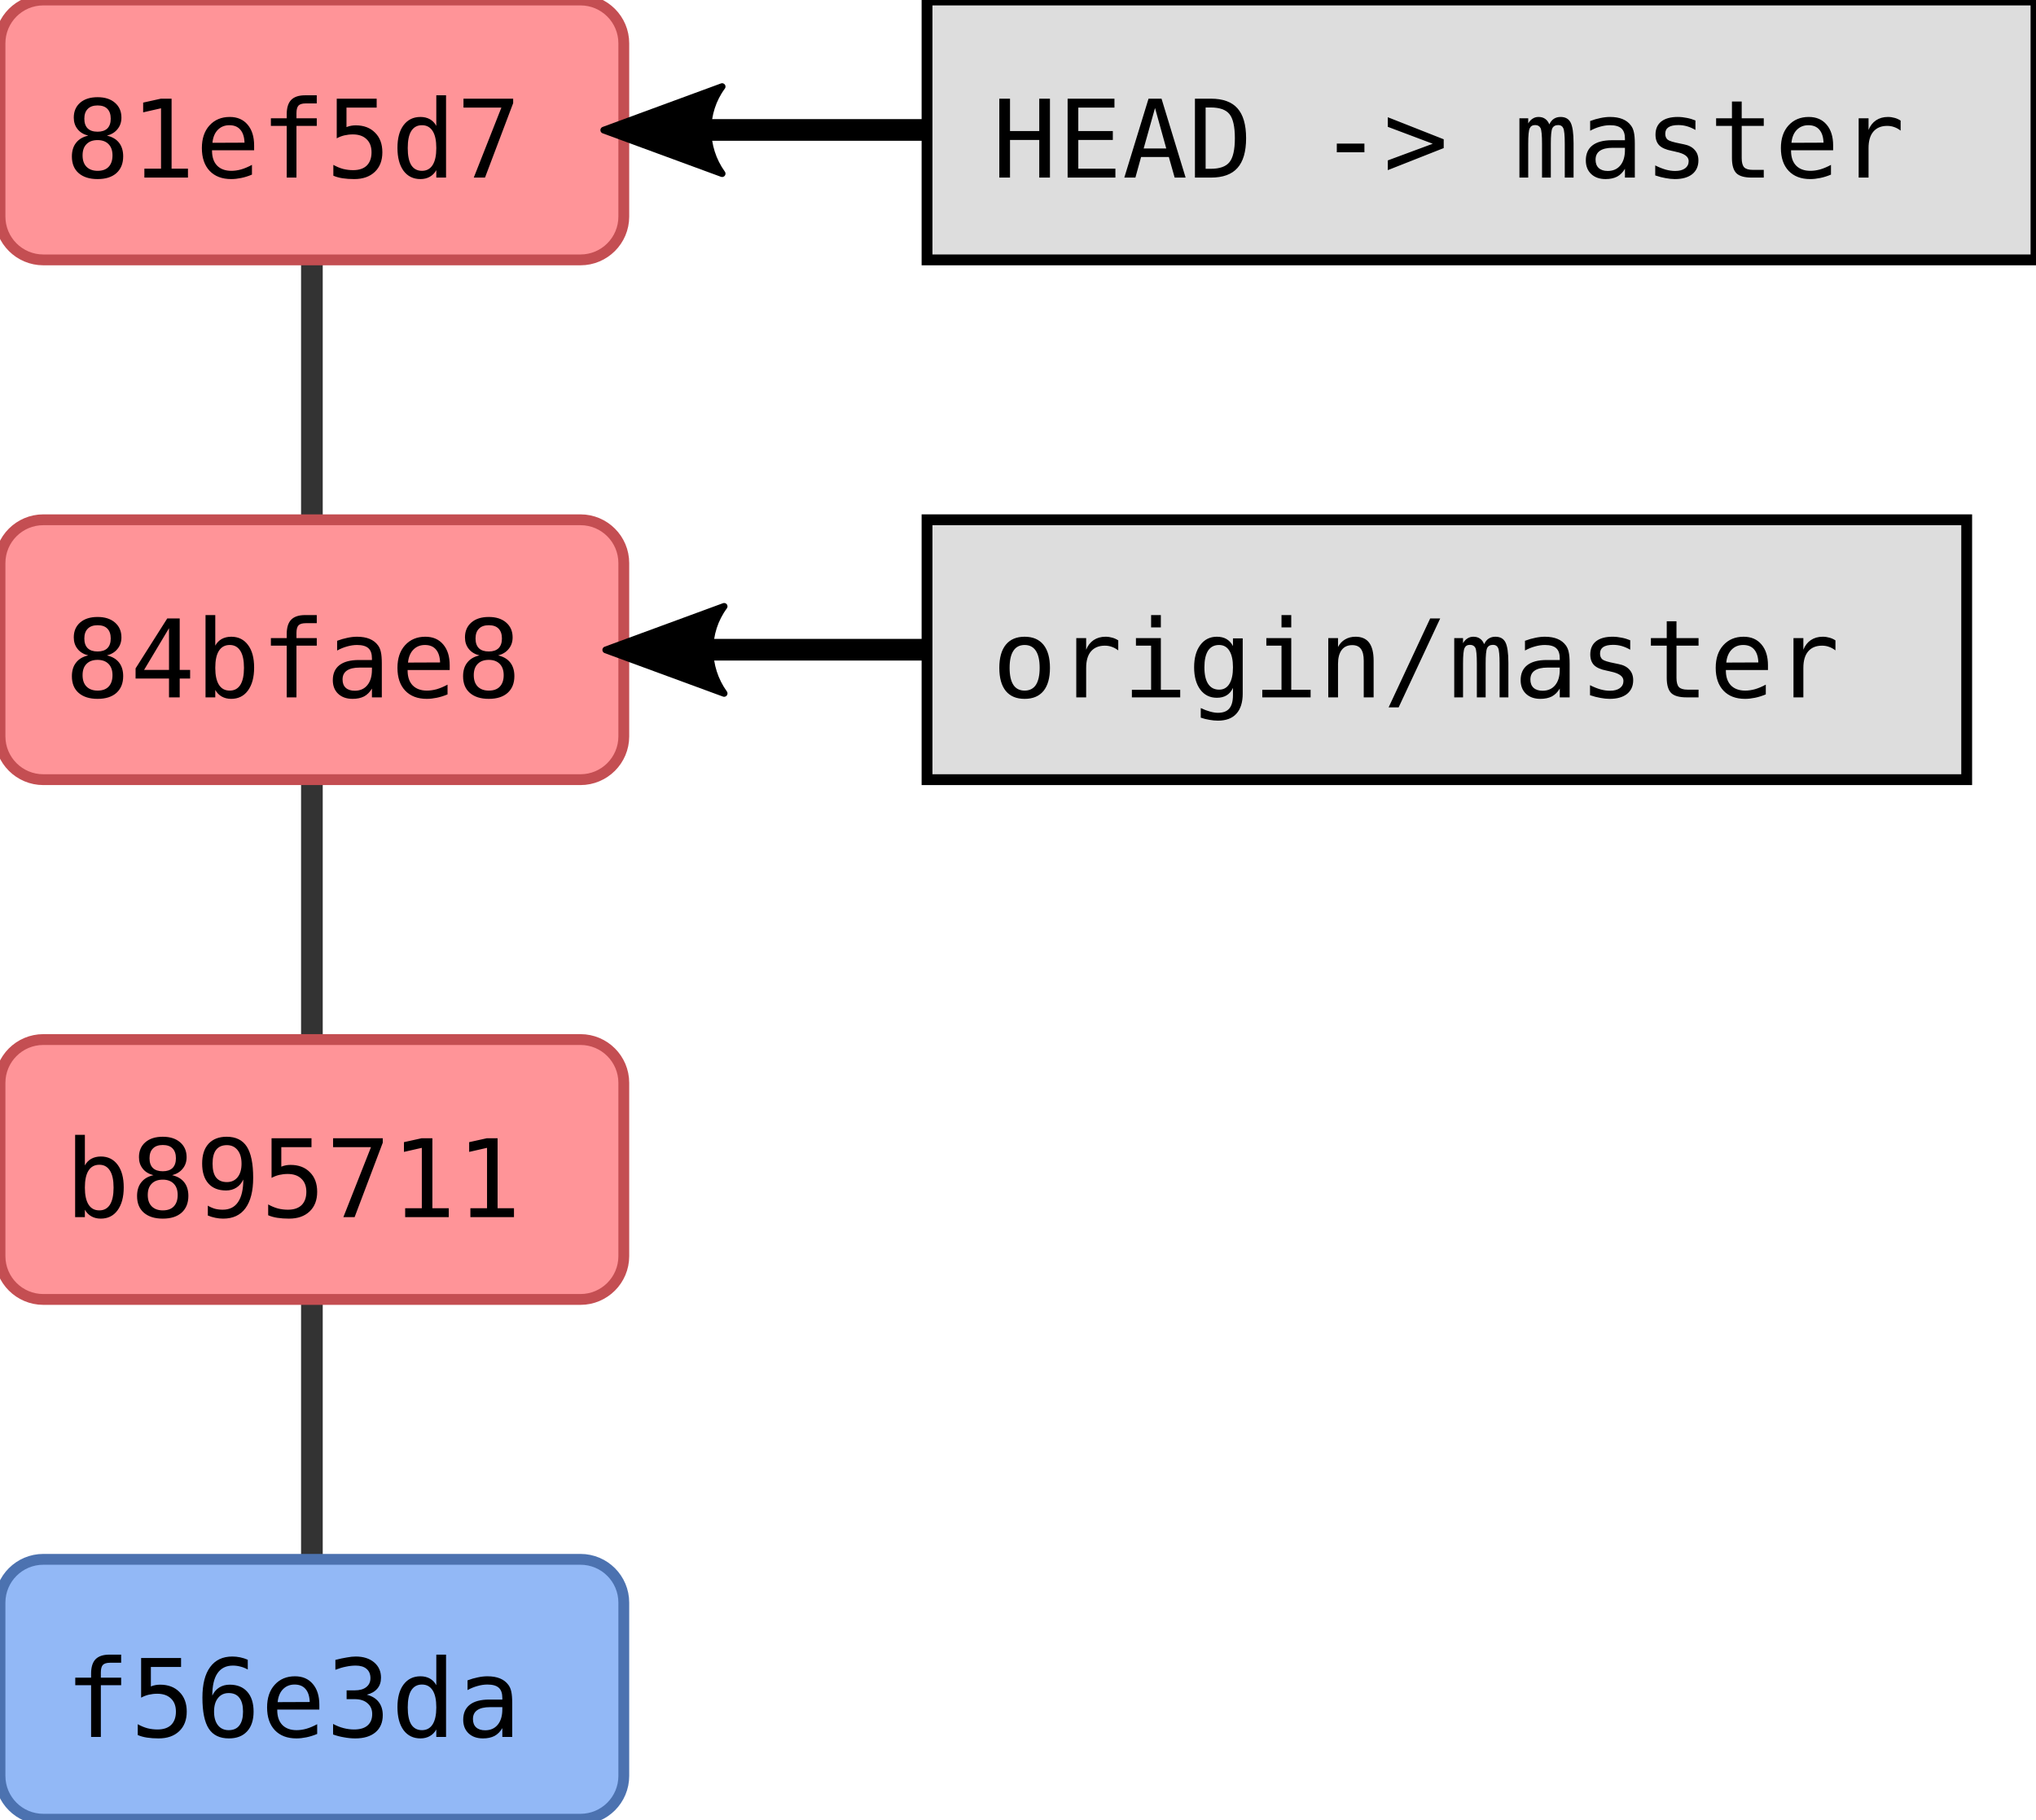
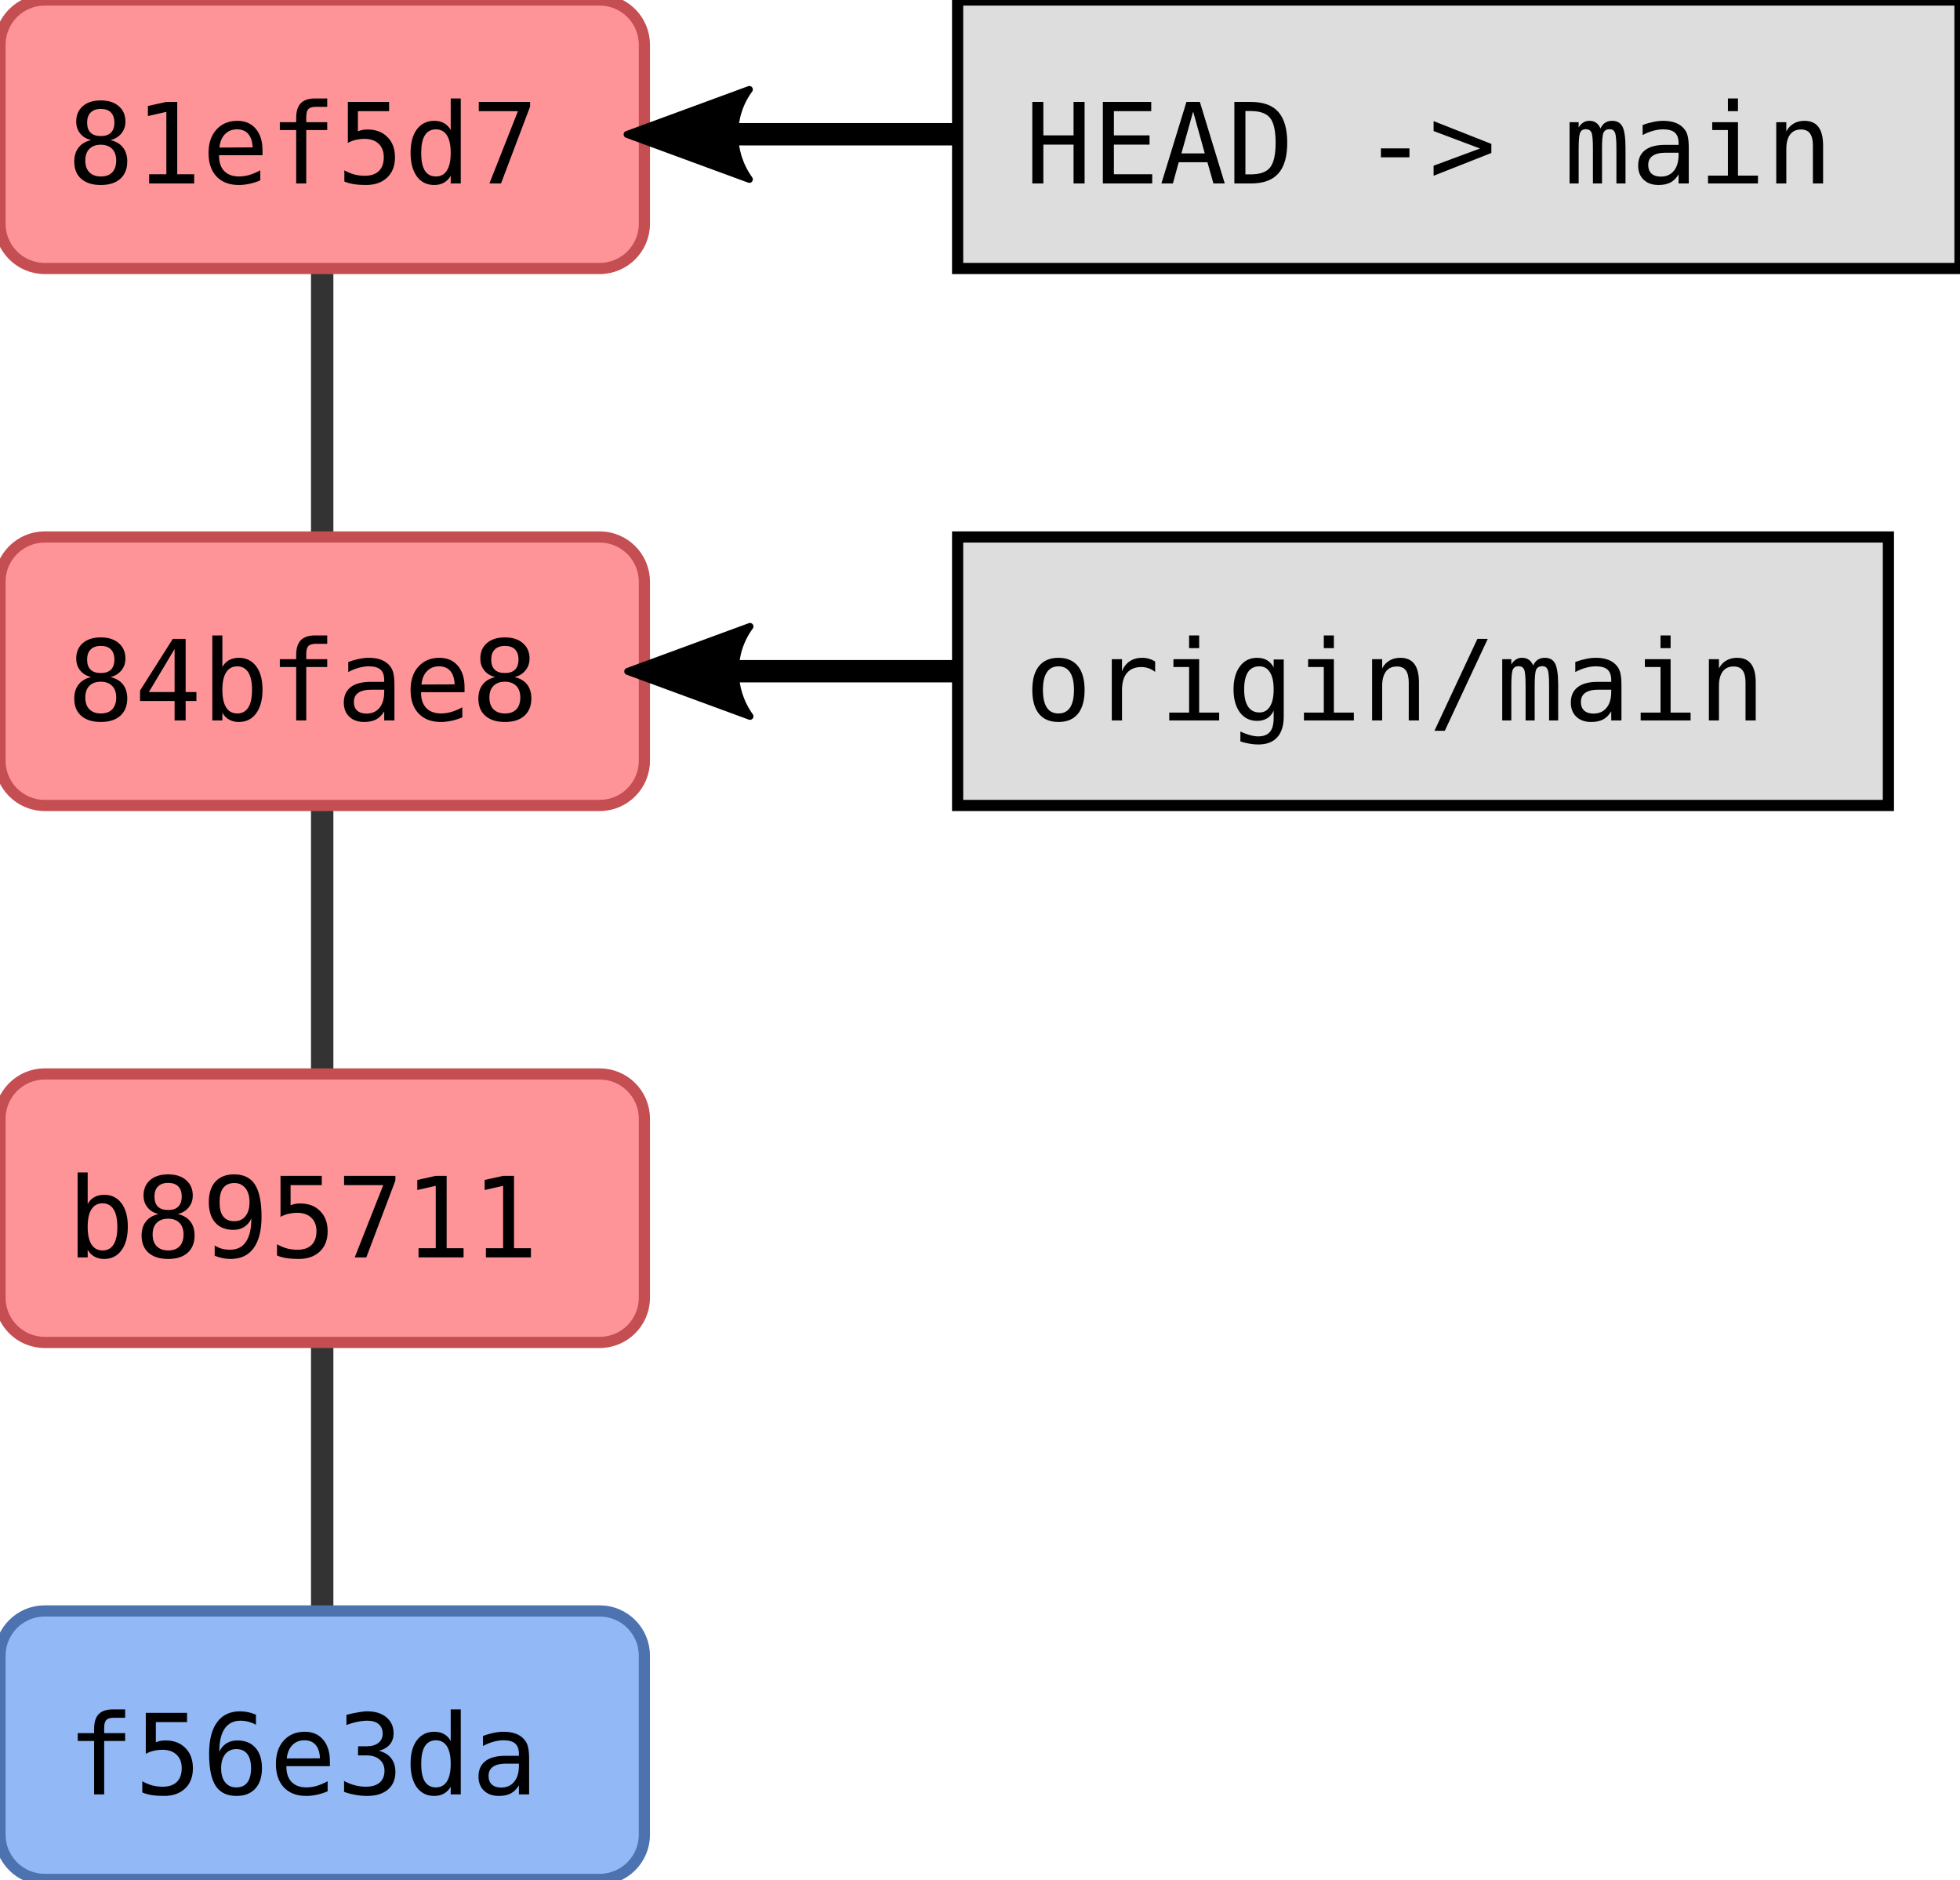
- <svg xmlns="http://www.w3.org/2000/svg" width="235.0" height="210.0" id="svg2" version="1.1">
+ <svg xmlns="http://www.w3.org/2000/svg" width="219.0" height="210.0" id="svg2" version="1.1">
  <defs id="defs4">
    <marker orient="auto" refY="0.0" refX="0.0" id="fullmarker" style="overflow:visible;">
      <path style="opacity:1.0;fill:#000000;stroke:#000000;fill-rule:evenodd;stroke-width:0.625;stroke-linejoin:round;" d="M 8.719,4.034 L -2.207,0.016 L 8.719,-4.002 C 6.973,-1.63 6.983,1.616 8.719,4.034 z " transform="scale(0.5) rotate(180) translate(0,0)" />
    </marker>
    <marker orient="auto" refY="0.0" refX="0.0" id="ghostmarker" style="overflow:visible;">
      <path style="opacity:0.2;fill:#000000;stroke:#000000;fill-rule:evenodd;stroke-width:0.625;stroke-linejoin:round;" d="M 8.719,4.034 L -2.207,0.016 L 8.719,-4.002 C 6.973,-1.63 6.983,1.616 8.719,4.034 z " transform="scale(0.5) rotate(180) translate(0,0)" />
    </marker>
  </defs>
  <g transform="translate(-0.0,180.0) rotate(0)" id="layer1">
-     <line x1="36.0" y1="-105.0" x2="36.0" y2="-165.0" style="stroke:#000000;                         stroke-width:2.5;                         stroke-opacity:0.8" />
    <line x1="36.0" y1="-45.0" x2="36.0" y2="-105.0" style="stroke:#000000;                         stroke-width:2.5;                         stroke-opacity:0.8" />
    <line x1="36.0" y1="15.0" x2="36.0" y2="-45.0" style="stroke:#000000;                         stroke-width:2.5;                         stroke-opacity:0.8" />
-     <rect style="fill:#ff9498;                         stroke:#C44E52;                         stroke-width:1.25;                         stroke-miterlimit:4;                         stroke-opacity:1.0;                         stroke-dasharray:none" width="72.0" height="30.0" x="0.0" y="-120.0" ry="5.0" />
-     <text style="font-size:12.5px;                         font-style:normal;                         font-weight:normal;                         line-height:125%%;                         letter-spacing:0px;                         word-spacing:0px;                         fill:#000000;                         fill-opacity:1.0;                         stroke:none;                         font-family:DejaVu Sans Mono" x="7.5" y="-99.5">84bfae8</text>
+     <line x1="36.0" y1="-105.0" x2="36.0" y2="-165.0" style="stroke:#000000;                         stroke-width:2.5;                         stroke-opacity:0.8" />
    <rect style="fill:#ff9498;                         stroke:#C44E52;                         stroke-width:1.25;                         stroke-miterlimit:4;                         stroke-opacity:1.0;                         stroke-dasharray:none" width="72.0" height="30.0" x="0.0" y="-60.0" ry="5.0" />
    <text style="font-size:12.5px;                         font-style:normal;                         font-weight:normal;                         line-height:125%%;                         letter-spacing:0px;                         word-spacing:0px;                         fill:#000000;                         fill-opacity:1.0;                         stroke:none;                         font-family:DejaVu Sans Mono" x="7.5" y="-39.5">b895711</text>
    <rect style="fill:#92b8f6;                         stroke:#4C72B0;                         stroke-width:1.25;                         stroke-miterlimit:4;                         stroke-opacity:1.0;                         stroke-dasharray:none" width="72.0" height="30.0" x="0.0" y="0.0" ry="5.0" />
    <text style="font-size:12.5px;                         font-style:normal;                         font-weight:normal;                         line-height:125%%;                         letter-spacing:0px;                         word-spacing:0px;                         fill:#000000;                         fill-opacity:1.0;                         stroke:none;                         font-family:DejaVu Sans Mono" x="7.5" y="20.5">f56e3da</text>
    <rect style="fill:#ff9498;                         stroke:#C44E52;                         stroke-width:1.25;                         stroke-miterlimit:4;                         stroke-opacity:1.0;                         stroke-dasharray:none" width="72.0" height="30.0" x="0.0" y="-180.0" ry="5.0" />
    <text style="font-size:12.5px;                         font-style:normal;                         font-weight:normal;                         line-height:125%%;                         letter-spacing:0px;                         word-spacing:0px;                         fill:#000000;                         fill-opacity:1.0;                         stroke:none;                         font-family:DejaVu Sans Mono" x="7.5" y="-159.5">81ef5d7</text>
-     <path style="fill:none;                  stroke:#000000;                  stroke-width:2.5;                  stroke-linecap:butt;                  stroke-linejoin:miter;                  stroke-opacity:1.0;                  marker-end:url(#fullmarker);                  stroke-miterlimit:4;                  stroke-dasharray:none" d="M 167.0,-105.0 72.68,-105.0" />
-     <rect style="fill:#dddddd;                         stroke:#000000;                         stroke-width:1.25;                         stroke-miterlimit:4;                         stroke-opacity:1.0;                         stroke-dasharray:none" width="120.0" height="30.0" x="107.0" y="-120.0" ry="0.0" />
-     <text style="font-size:12.5px;                         font-style:normal;                         font-weight:normal;                         line-height:125%%;                         letter-spacing:0px;                         word-spacing:0px;                         fill:#000000;                         fill-opacity:1.0;                         stroke:none;                         font-family:DejaVu Sans Mono" x="114.5" y="-99.5">origin/master</text>
-     <path style="fill:none;                  stroke:#000000;                  stroke-width:2.5;                  stroke-linecap:butt;                  stroke-linejoin:miter;                  stroke-opacity:1.0;                  marker-end:url(#fullmarker);                  stroke-miterlimit:4;                  stroke-dasharray:none" d="M 171.0,-165.0 72.45,-165.0" />
-     <rect style="fill:#dddddd;                         stroke:#000000;                         stroke-width:1.25;                         stroke-miterlimit:4;                         stroke-opacity:1.0;                         stroke-dasharray:none" width="128.0" height="30.0" x="107.0" y="-180.0" ry="0.0" />
-     <text style="font-size:12.5px;                         font-style:normal;                         font-weight:normal;                         line-height:125%%;                         letter-spacing:0px;                         word-spacing:0px;                         fill:#000000;                         fill-opacity:1.0;                         stroke:none;                         font-family:DejaVu Sans Mono" x="114.5" y="-159.5">HEAD -&gt; master</text>
+     <rect style="fill:#ff9498;                         stroke:#C44E52;                         stroke-width:1.25;                         stroke-miterlimit:4;                         stroke-opacity:1.0;                         stroke-dasharray:none" width="72.0" height="30.0" x="0.0" y="-120.0" ry="5.0" />
+     <text style="font-size:12.5px;                         font-style:normal;                         font-weight:normal;                         line-height:125%%;                         letter-spacing:0px;                         word-spacing:0px;                         fill:#000000;                         fill-opacity:1.0;                         stroke:none;                         font-family:DejaVu Sans Mono" x="7.5" y="-99.5">84bfae8</text>
+     <path style="fill:none;                  stroke:#000000;                  stroke-width:2.5;                  stroke-linecap:butt;                  stroke-linejoin:miter;                  stroke-opacity:1.0;                  marker-end:url(#fullmarker);                  stroke-miterlimit:4;                  stroke-dasharray:none" d="M 163.0,-165.0 72.83,-165.0" />
+     <rect style="fill:#dddddd;                         stroke:#000000;                         stroke-width:1.25;                         stroke-miterlimit:4;                         stroke-opacity:1.0;                         stroke-dasharray:none" width="112.0" height="30.0" x="107.0" y="-180.0" ry="0.0" />
+     <text style="font-size:12.5px;                         font-style:normal;                         font-weight:normal;                         line-height:125%%;                         letter-spacing:0px;                         word-spacing:0px;                         fill:#000000;                         fill-opacity:1.0;                         stroke:none;                         font-family:DejaVu Sans Mono" x="114.5" y="-159.5">HEAD -&gt; main</text>
+     <path style="fill:none;                  stroke:#000000;                  stroke-width:2.5;                  stroke-linecap:butt;                  stroke-linejoin:miter;                  stroke-opacity:1.0;                  marker-end:url(#fullmarker);                  stroke-miterlimit:4;                  stroke-dasharray:none" d="M 159.0,-105.0 72.9,-105.0" />
+     <rect style="fill:#dddddd;                         stroke:#000000;                         stroke-width:1.25;                         stroke-miterlimit:4;                         stroke-opacity:1.0;                         stroke-dasharray:none" width="104.0" height="30.0" x="107.0" y="-120.0" ry="0.0" />
+     <text style="font-size:12.5px;                         font-style:normal;                         font-weight:normal;                         line-height:125%%;                         letter-spacing:0px;                         word-spacing:0px;                         fill:#000000;                         fill-opacity:1.0;                         stroke:none;                         font-family:DejaVu Sans Mono" x="114.5" y="-99.5">origin/main</text>
  </g>
</svg>
